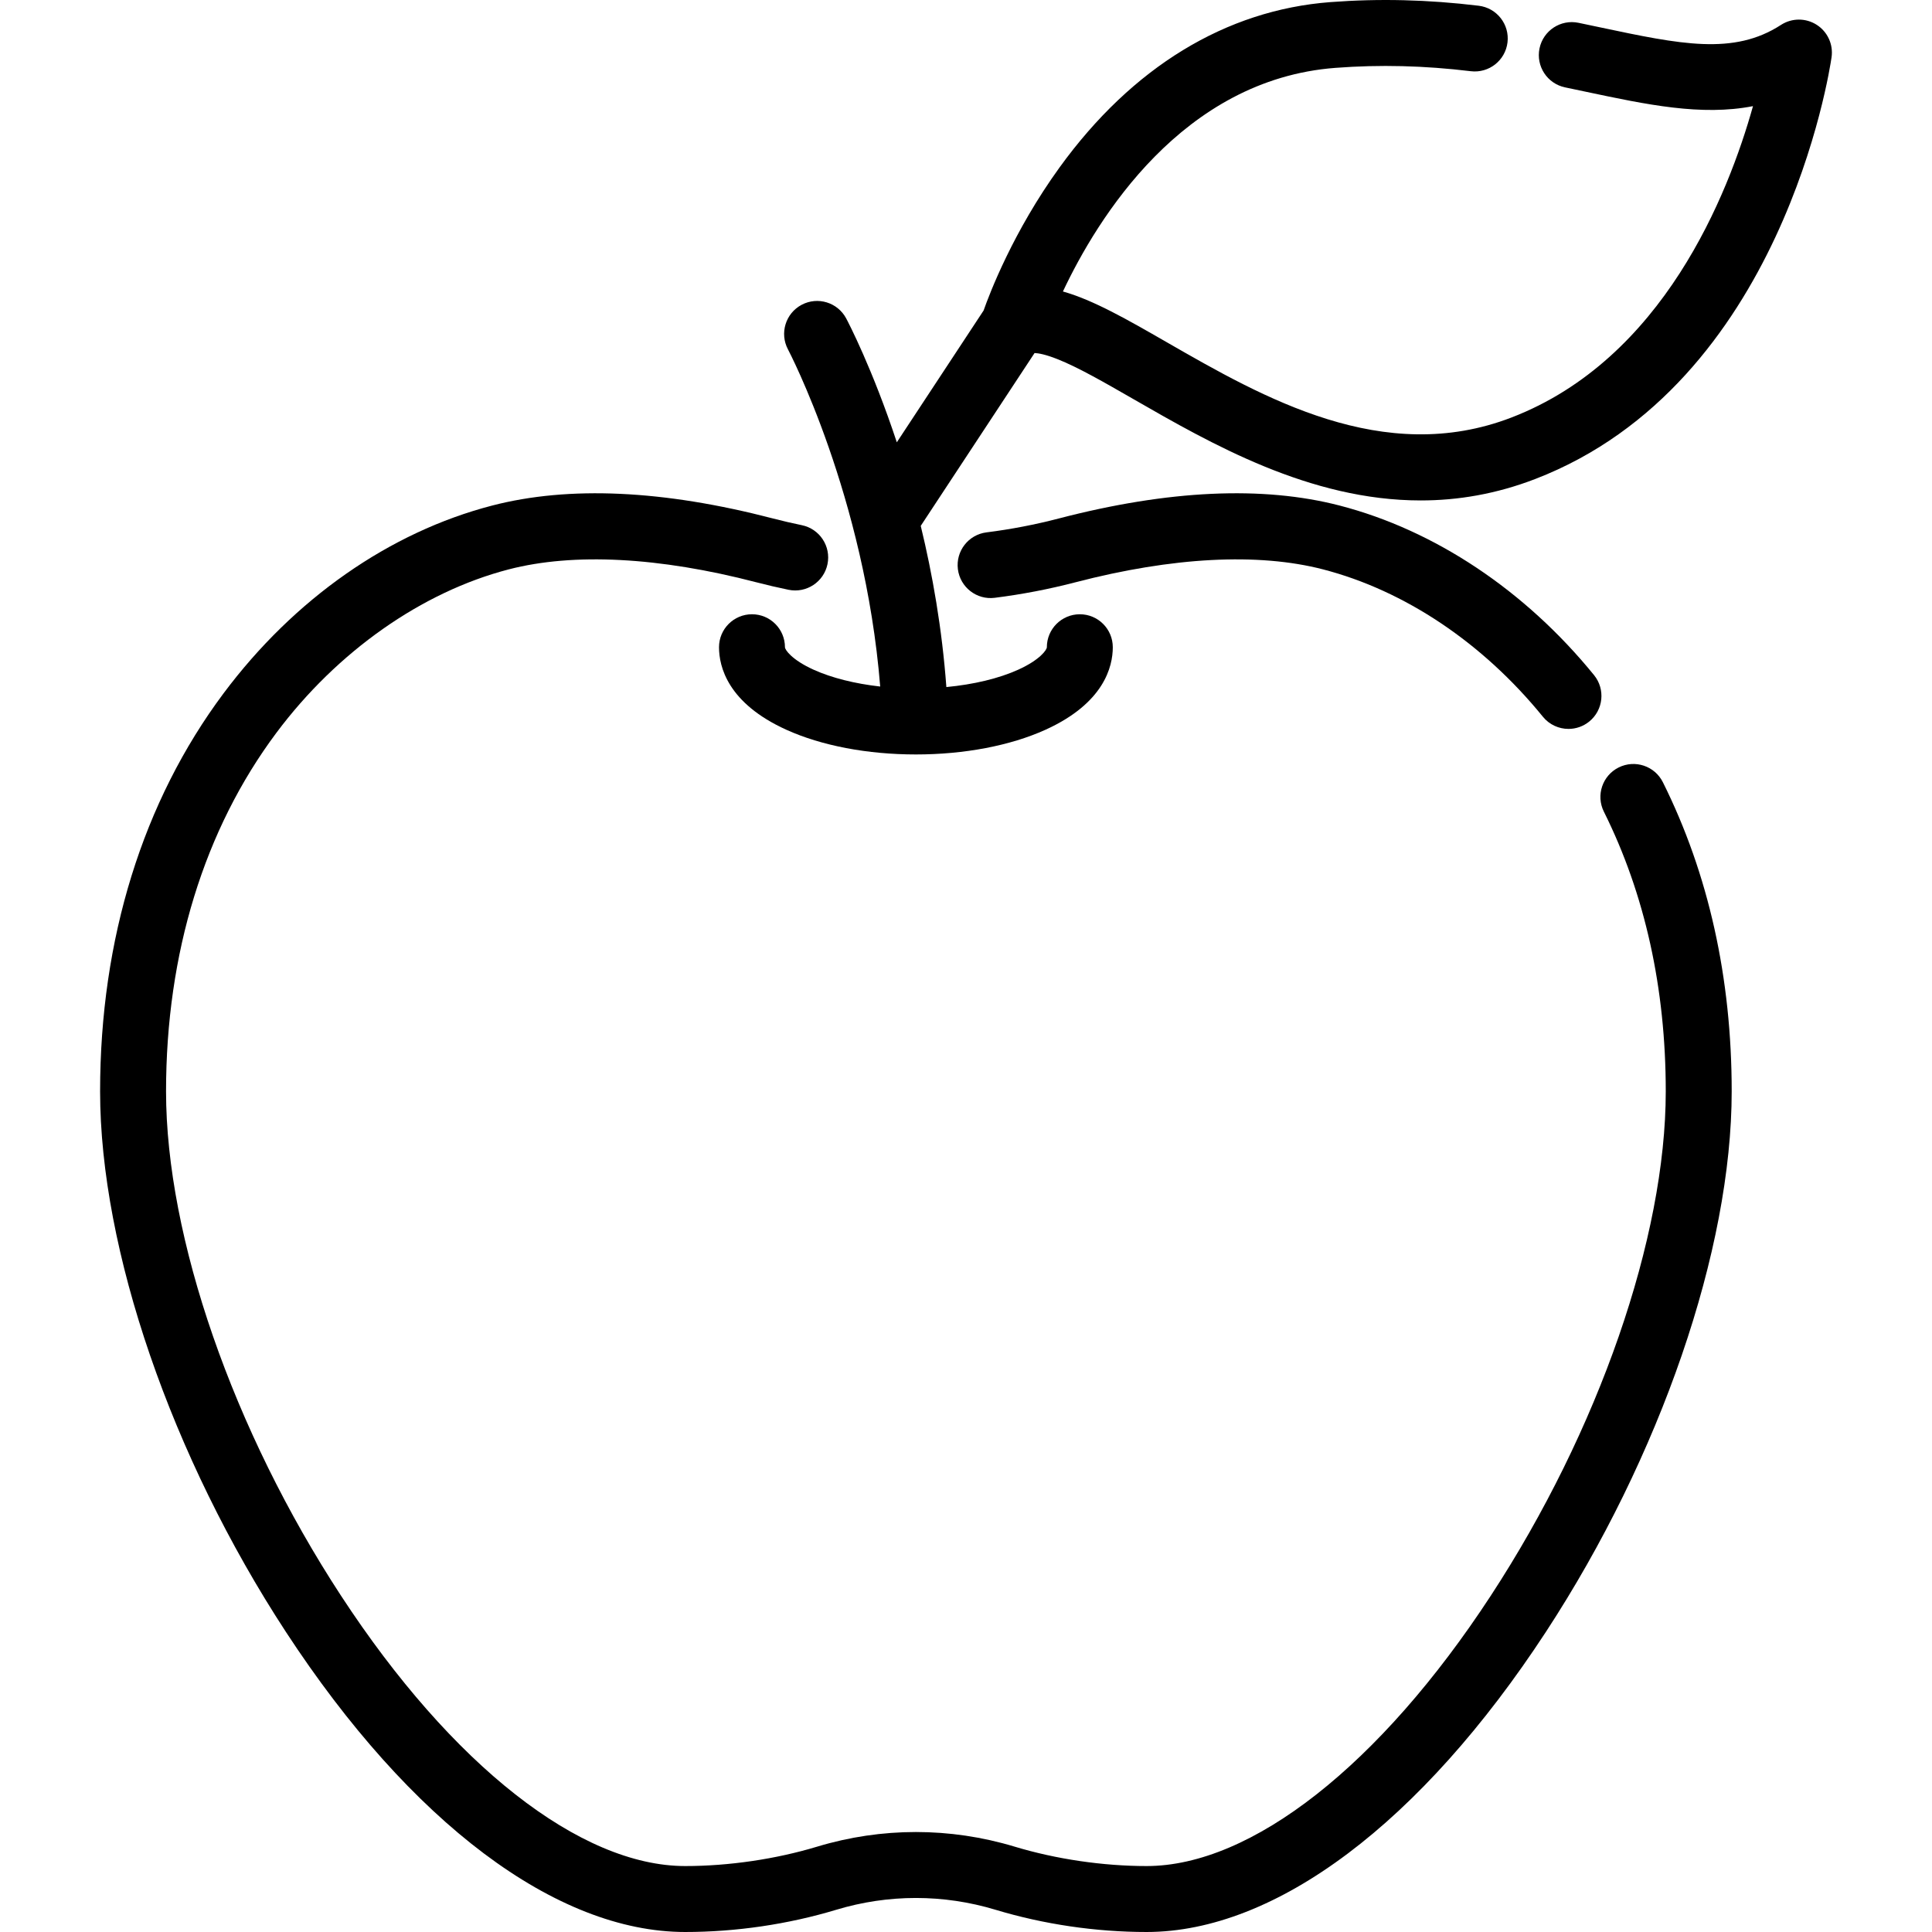
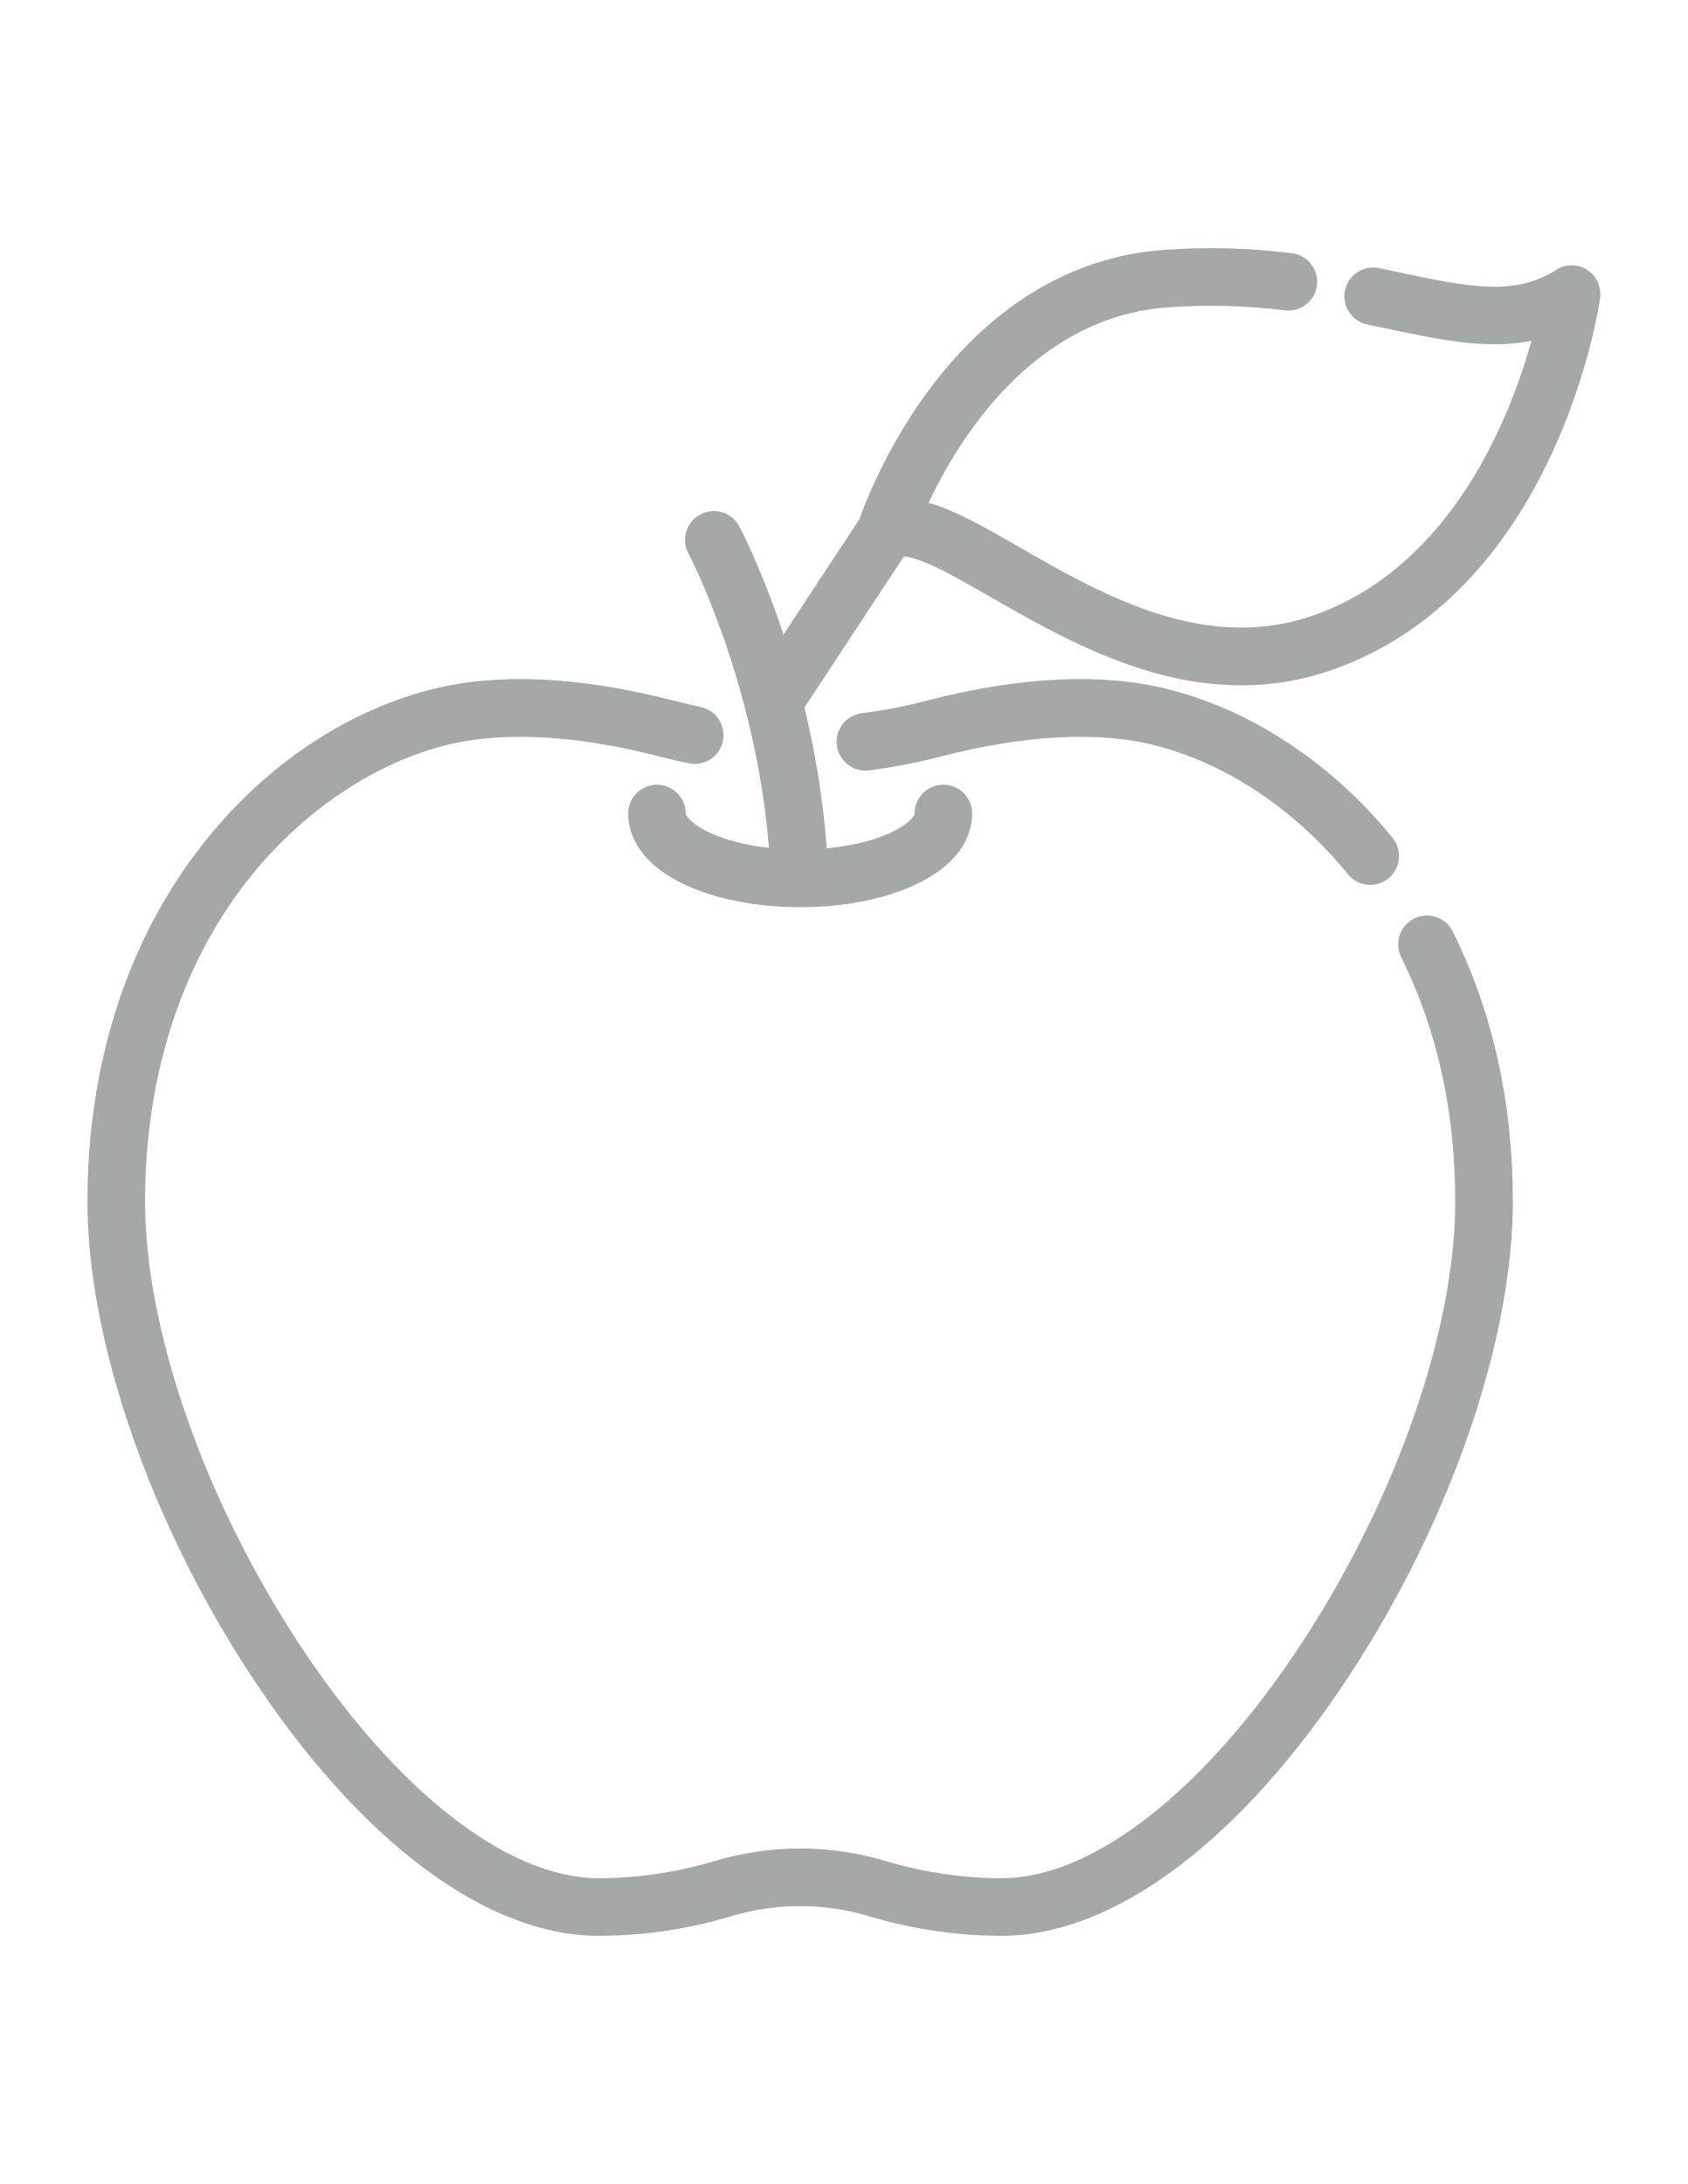
- <svg xmlns="http://www.w3.org/2000/svg" version="1.1" id="Layer_1" x="0px" y="0px" viewBox="0 0 512.001 512.001" style="enable-background:new 0 0 512.001 512.001;" xml:space="preserve">
-   <g>
+ <svg xmlns="http://www.w3.org/2000/svg" version="1.1" id="Layer_1" x="0px" y="0px" width="612px" height="792px" viewBox="0 0 612 792" enable-background="new 0 0 612 792" xml:space="preserve">
+   <g opacity="0.7">
    <g>
-       <path d="M440.685,207.306c-2.154-4.319-7.401-6.075-11.719-3.922c-4.319,2.153-6.075,7.399-3.923,11.718    c10.883,21.832,16.401,46.771,16.401,74.123c0,38.699-17.777,89.927-46.393,133.692c-29.319,44.838-63.407,71.607-91.186,71.607    c-11.574,0-23.992-1.826-34.967-5.141c-17.122-5.172-35.224-5.172-52.346,0c-10.976,3.316-23.395,5.141-34.969,5.141    c-27.779,0-61.867-26.77-91.186-71.607c-28.617-43.765-46.393-94.993-46.393-133.692c0-36.561,10.115-69.423,29.25-95.034    c16.099-21.547,38.541-37.329,61.568-43.3c17.205-4.461,39.891-3.277,65.611,3.419c2.811,0.732,5.687,1.402,8.545,1.989    c4.726,0.969,9.346-2.074,10.318-6.801c0.972-4.727-2.074-9.346-6.801-10.318c-2.562-0.527-5.138-1.125-7.657-1.781    c-29.003-7.552-54.035-8.703-74.402-3.424c-27.198,7.051-52.477,24.722-71.183,49.756    c-21.409,28.654-32.726,65.133-32.726,105.494c0,41.911,18.868,96.804,49.243,143.256c33.044,50.535,71.611,79.519,105.812,79.519    c13.43,0,27.27-2.036,40.021-5.887c13.815-4.173,28.422-4.173,42.239,0c12.752,3.852,26.591,5.887,40.021,5.887    c34.201,0,72.768-28.984,105.812-79.519c30.373-46.453,49.243-101.345,49.243-143.256    C458.92,259.143,452.785,231.581,440.685,207.306z" />
+       <path fill="#7E8580" d="M526.755,337.795c-2.575-5.162-8.848-7.261-14.009-4.688c-5.162,2.573-7.262,8.844-4.688,14.007    c13.009,26.096,19.604,55.905,19.604,88.601c0,46.258-21.249,107.49-55.454,159.804c-35.045,53.596-75.791,85.593-108.994,85.593    c-13.835,0-28.68-2.183-41.798-6.146c-20.466-6.183-42.104-6.183-62.568,0c-13.12,3.964-27.965,6.146-41.799,6.146    c-33.205,0-73.95-31.999-108.996-85.593c-34.206-52.313-55.453-113.546-55.453-159.804c0-43.702,12.09-82.982,34.962-113.596    c19.244-25.756,46.069-44.62,73.594-51.758c20.564-5.332,47.683-3.917,78.426,4.087c3.359,0.875,6.798,1.676,10.214,2.378    c5.648,1.158,11.172-2.479,12.333-8.13c1.162-5.649-2.479-11.171-8.129-12.333c-3.063-0.63-6.143-1.345-9.152-2.129    c-34.668-9.026-64.589-10.402-88.934-4.093c-32.511,8.429-62.728,29.551-85.086,59.475    c-25.591,34.25-39.117,77.854-39.117,126.099c0,50.097,22.553,115.711,58.859,171.234c39.498,60.405,85.599,95.05,126.479,95.05    c16.053,0,32.596-2.434,47.837-7.035c16.514-4.988,33.973-4.988,50.487,0c15.243,4.604,31.785,7.035,47.839,7.035    c40.881,0,86.979-34.645,126.479-95.05c36.305-55.524,58.86-121.139,58.86-171.234    C548.552,399.757,541.218,366.811,526.755,337.795z" />
    </g>
  </g>
-   <g>
+   <g opacity="0.7">
    <g>
-       <path d="M422.441,178.917c-18.244-22.437-42.191-38.398-67.43-44.942c-20.366-5.28-45.399-4.129-74.403,3.424    c-6.283,1.637-12.735,2.877-19.177,3.686c-4.788,0.601-8.182,4.97-7.581,9.759c0.601,4.788,4.977,8.186,9.759,7.581    c7.191-0.903,14.392-2.287,21.405-4.114c25.723-6.697,48.41-7.878,65.612-3.419c21.656,5.616,42.346,19.484,58.255,39.05    c1.727,2.124,4.246,3.226,6.785,3.226c1.938,0,3.887-0.641,5.507-1.958C424.918,188.165,425.485,182.661,422.441,178.917z" />
+       <path fill="#7E8580" d="M504.948,303.861c-21.807-26.819-50.431-45.897-80.6-53.72c-24.344-6.312-54.267-4.936-88.936,4.093    c-7.51,1.957-15.222,3.438-22.923,4.406c-5.723,0.719-9.778,5.939-9.062,11.665c0.719,5.724,5.949,9.784,11.665,9.062    c8.596-1.079,17.203-2.732,25.586-4.917c30.747-8.006,57.865-9.417,78.427-4.087c25.886,6.713,50.616,23.289,69.633,46.677    c2.064,2.539,5.075,3.855,8.11,3.855c2.315,0,4.646-0.767,6.582-2.34C507.907,314.916,508.586,308.337,504.948,303.861z" />
    </g>
  </g>
-   <g>
+   <g opacity="0.7">
    <g>
-       <path d="M481.442,6.571c-2.887-1.846-6.586-1.834-9.463,0.03c-12.548,8.138-26.645,5.153-47.985,0.636    c-1.855-0.393-3.745-0.792-5.673-1.193c-4.724-0.981-9.351,2.054-10.332,6.78c-0.981,4.726,2.054,9.351,6.78,10.332    c1.905,0.395,3.773,0.791,5.605,1.179c16.031,3.394,30.528,6.463,44.187,3.795c-6.571,23.479-23.847,67.041-63.981,82.506    c-33.939,13.077-65.831-5.257-91.457-19.988c-10.281-5.91-19.364-11.131-27.436-13.401c9.093-19.298,31.648-56.181,72.21-59.262    c11.803-0.897,23.541-0.606,35.882,0.887c4.795,0.576,9.145-2.835,9.725-7.625c0.58-4.791-2.835-9.145-7.625-9.725    c-13.489-1.632-26.348-1.947-39.304-0.964c-27.732,2.106-52.546,17.247-71.758,43.783c-12.302,16.993-18.561,33.428-20.151,37.945    l-23,34.928c-6.473-19.576-12.894-31.846-13.41-32.818c-2.264-4.262-7.554-5.882-11.816-3.619s-5.882,7.553-3.619,11.815    c0.217,0.407,20.374,38.904,24.442,89.348c-6.698-0.751-12.855-2.288-17.652-4.461c-5.79-2.623-7.589-5.284-7.589-5.956    c0-4.826-3.912-8.738-8.738-8.738c-4.826,0-8.738,3.912-8.738,8.738c0,5.148,2.32,14.837,17.854,21.874    c9.311,4.219,21.499,6.542,34.318,6.542c12.824,0,25.015-2.323,34.328-6.541c15.535-7.037,17.856-16.726,17.856-21.874    c0-4.826-3.912-8.738-8.738-8.738s-8.738,3.912-8.738,8.738c0,0.672-1.799,3.332-7.59,5.955    c-5.125,2.322-11.806,3.914-19.038,4.601c-1.146-15.528-3.693-29.963-6.791-42.719l30.164-45.806    c1.029,0.043,2.889,0.365,6.023,1.603c5.508,2.179,12.326,6.098,20.221,10.636c20.497,11.782,46.669,26.832,76.079,26.829    c9.794,0,19.952-1.671,30.371-5.686c65.39-25.197,78.013-108.246,78.519-111.769C485.871,11.781,484.329,8.416,481.442,6.571z" />
+       <path fill="#7E8580" d="M575.472,97.854c-3.45-2.206-7.872-2.192-11.312,0.036c-14.999,9.728-31.85,6.158-57.356,0.76    c-2.217-0.47-4.478-0.946-6.781-1.426c-5.646-1.173-11.177,2.455-12.35,8.104s2.455,11.177,8.104,12.351    c2.276,0.473,4.51,0.944,6.699,1.408c19.162,4.059,36.49,7.727,52.817,4.536c-7.854,28.065-28.506,80.135-76.479,98.62    c-40.566,15.632-78.688-6.283-109.319-23.892c-12.288-7.064-23.146-13.306-32.794-16.02    c10.869-23.065,37.829-67.152,86.313-70.836c14.106-1.072,28.139-0.725,42.89,1.062c5.731,0.688,10.933-3.39,11.624-9.114    c0.693-5.729-3.389-10.932-9.114-11.625c-16.122-1.95-31.492-2.327-46.979-1.152c-33.147,2.519-62.809,20.616-85.772,52.335    c-14.705,20.313-22.187,39.956-24.087,45.355l-27.491,41.75c-7.737-23.399-15.412-38.065-16.029-39.229    c-2.706-5.095-9.029-7.03-14.123-4.325c-5.095,2.704-7.031,9.027-4.326,14.122c0.26,0.486,24.354,46.503,29.216,106.799    c-8.006-0.897-15.364-2.734-21.1-5.332c-6.921-3.136-9.071-6.315-9.071-7.119c0-5.77-4.676-10.444-10.443-10.444    c-5.769,0-10.444,4.676-10.444,10.444c0,6.152,2.772,17.734,21.341,26.146c11.129,5.043,25.698,7.819,41.021,7.819    c15.327,0,29.899-2.776,41.031-7.818c18.569-8.411,21.345-19.992,21.345-26.146c0-5.77-4.677-10.444-10.444-10.444    c-5.771,0-10.445,4.676-10.445,10.444c0,0.804-2.149,3.982-9.072,7.118c-6.126,2.774-14.11,4.679-22.756,5.5    c-1.37-18.562-4.413-35.815-8.116-51.063l36.055-54.753c1.229,0.052,3.453,0.438,7.199,1.916    c6.584,2.605,14.732,7.289,24.171,12.714c24.5,14.083,55.782,32.072,90.938,32.069c11.707,0,23.85-1.998,36.303-6.797    c78.161-30.118,93.25-129.389,93.854-133.6C580.766,104.082,578.923,100.059,575.472,97.854z" />
    </g>
  </g>
-   <g>
- </g>
-   <g>
- </g>
-   <g>
- </g>
-   <g>
- </g>
-   <g>
- </g>
-   <g>
- </g>
-   <g>
- </g>
-   <g>
- </g>
-   <g>
- </g>
-   <g>
- </g>
-   <g>
- </g>
-   <g>
- </g>
-   <g>
- </g>
-   <g>
- </g>
-   <g>
- </g>
</svg>
